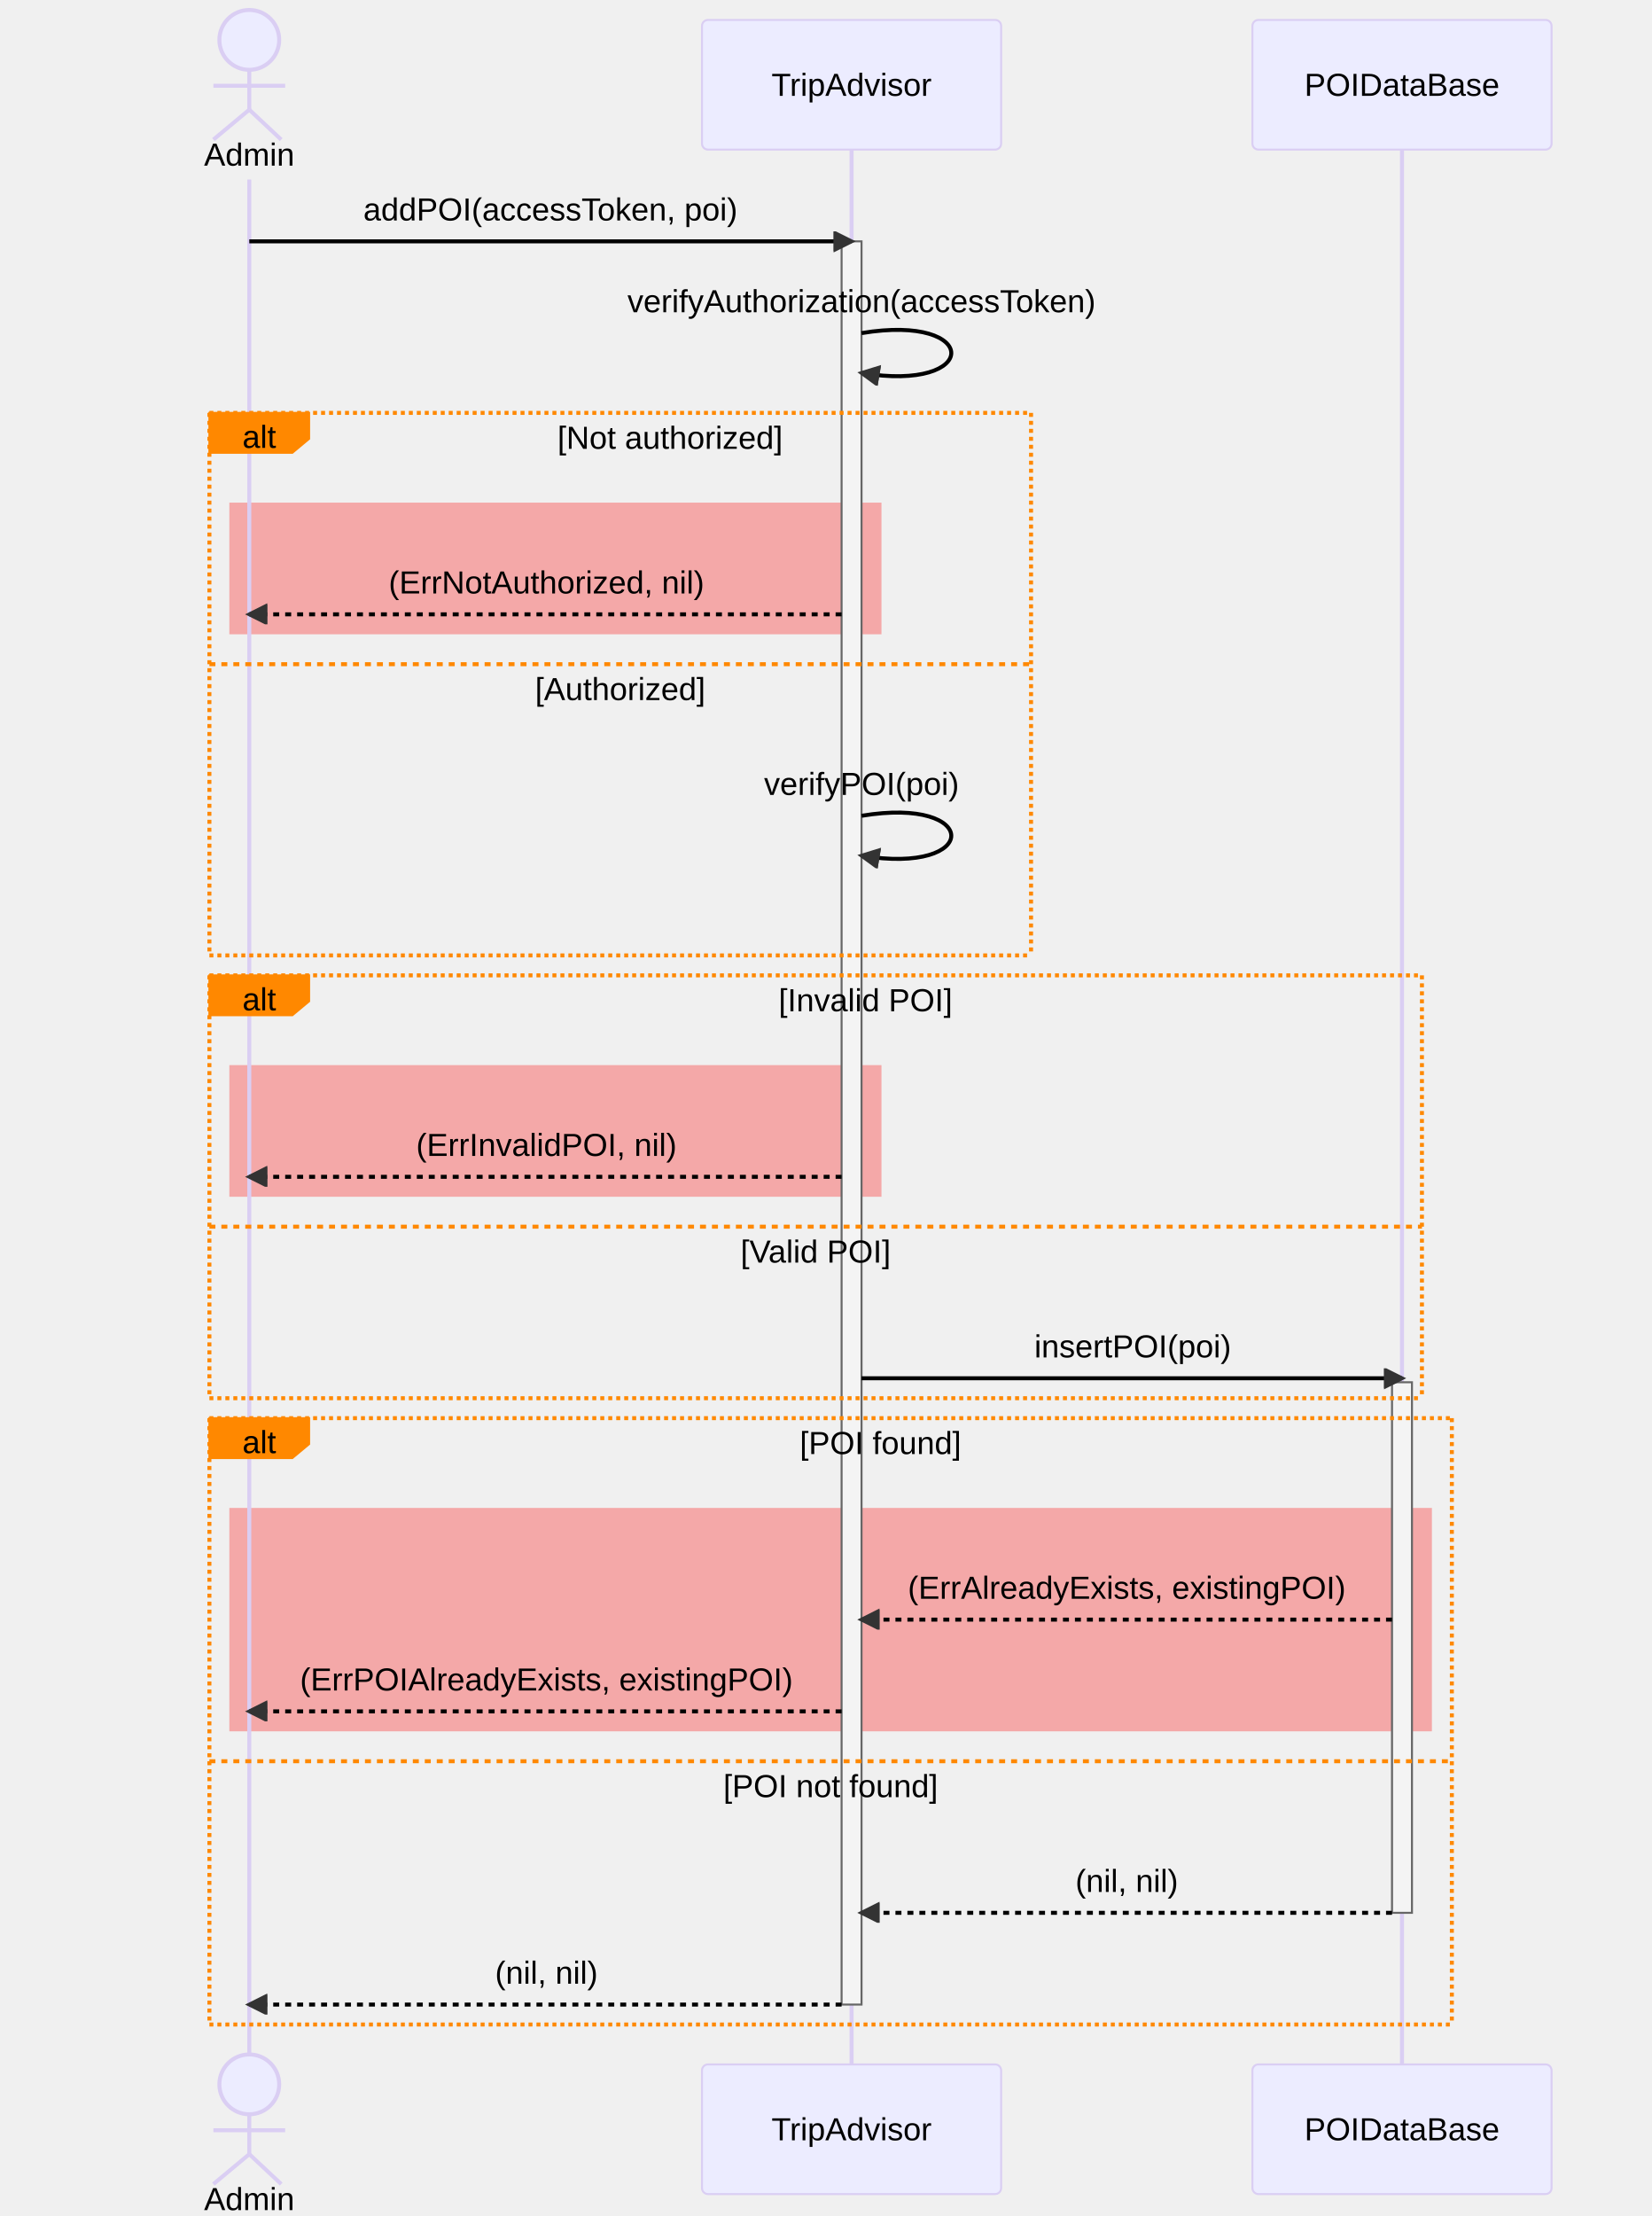
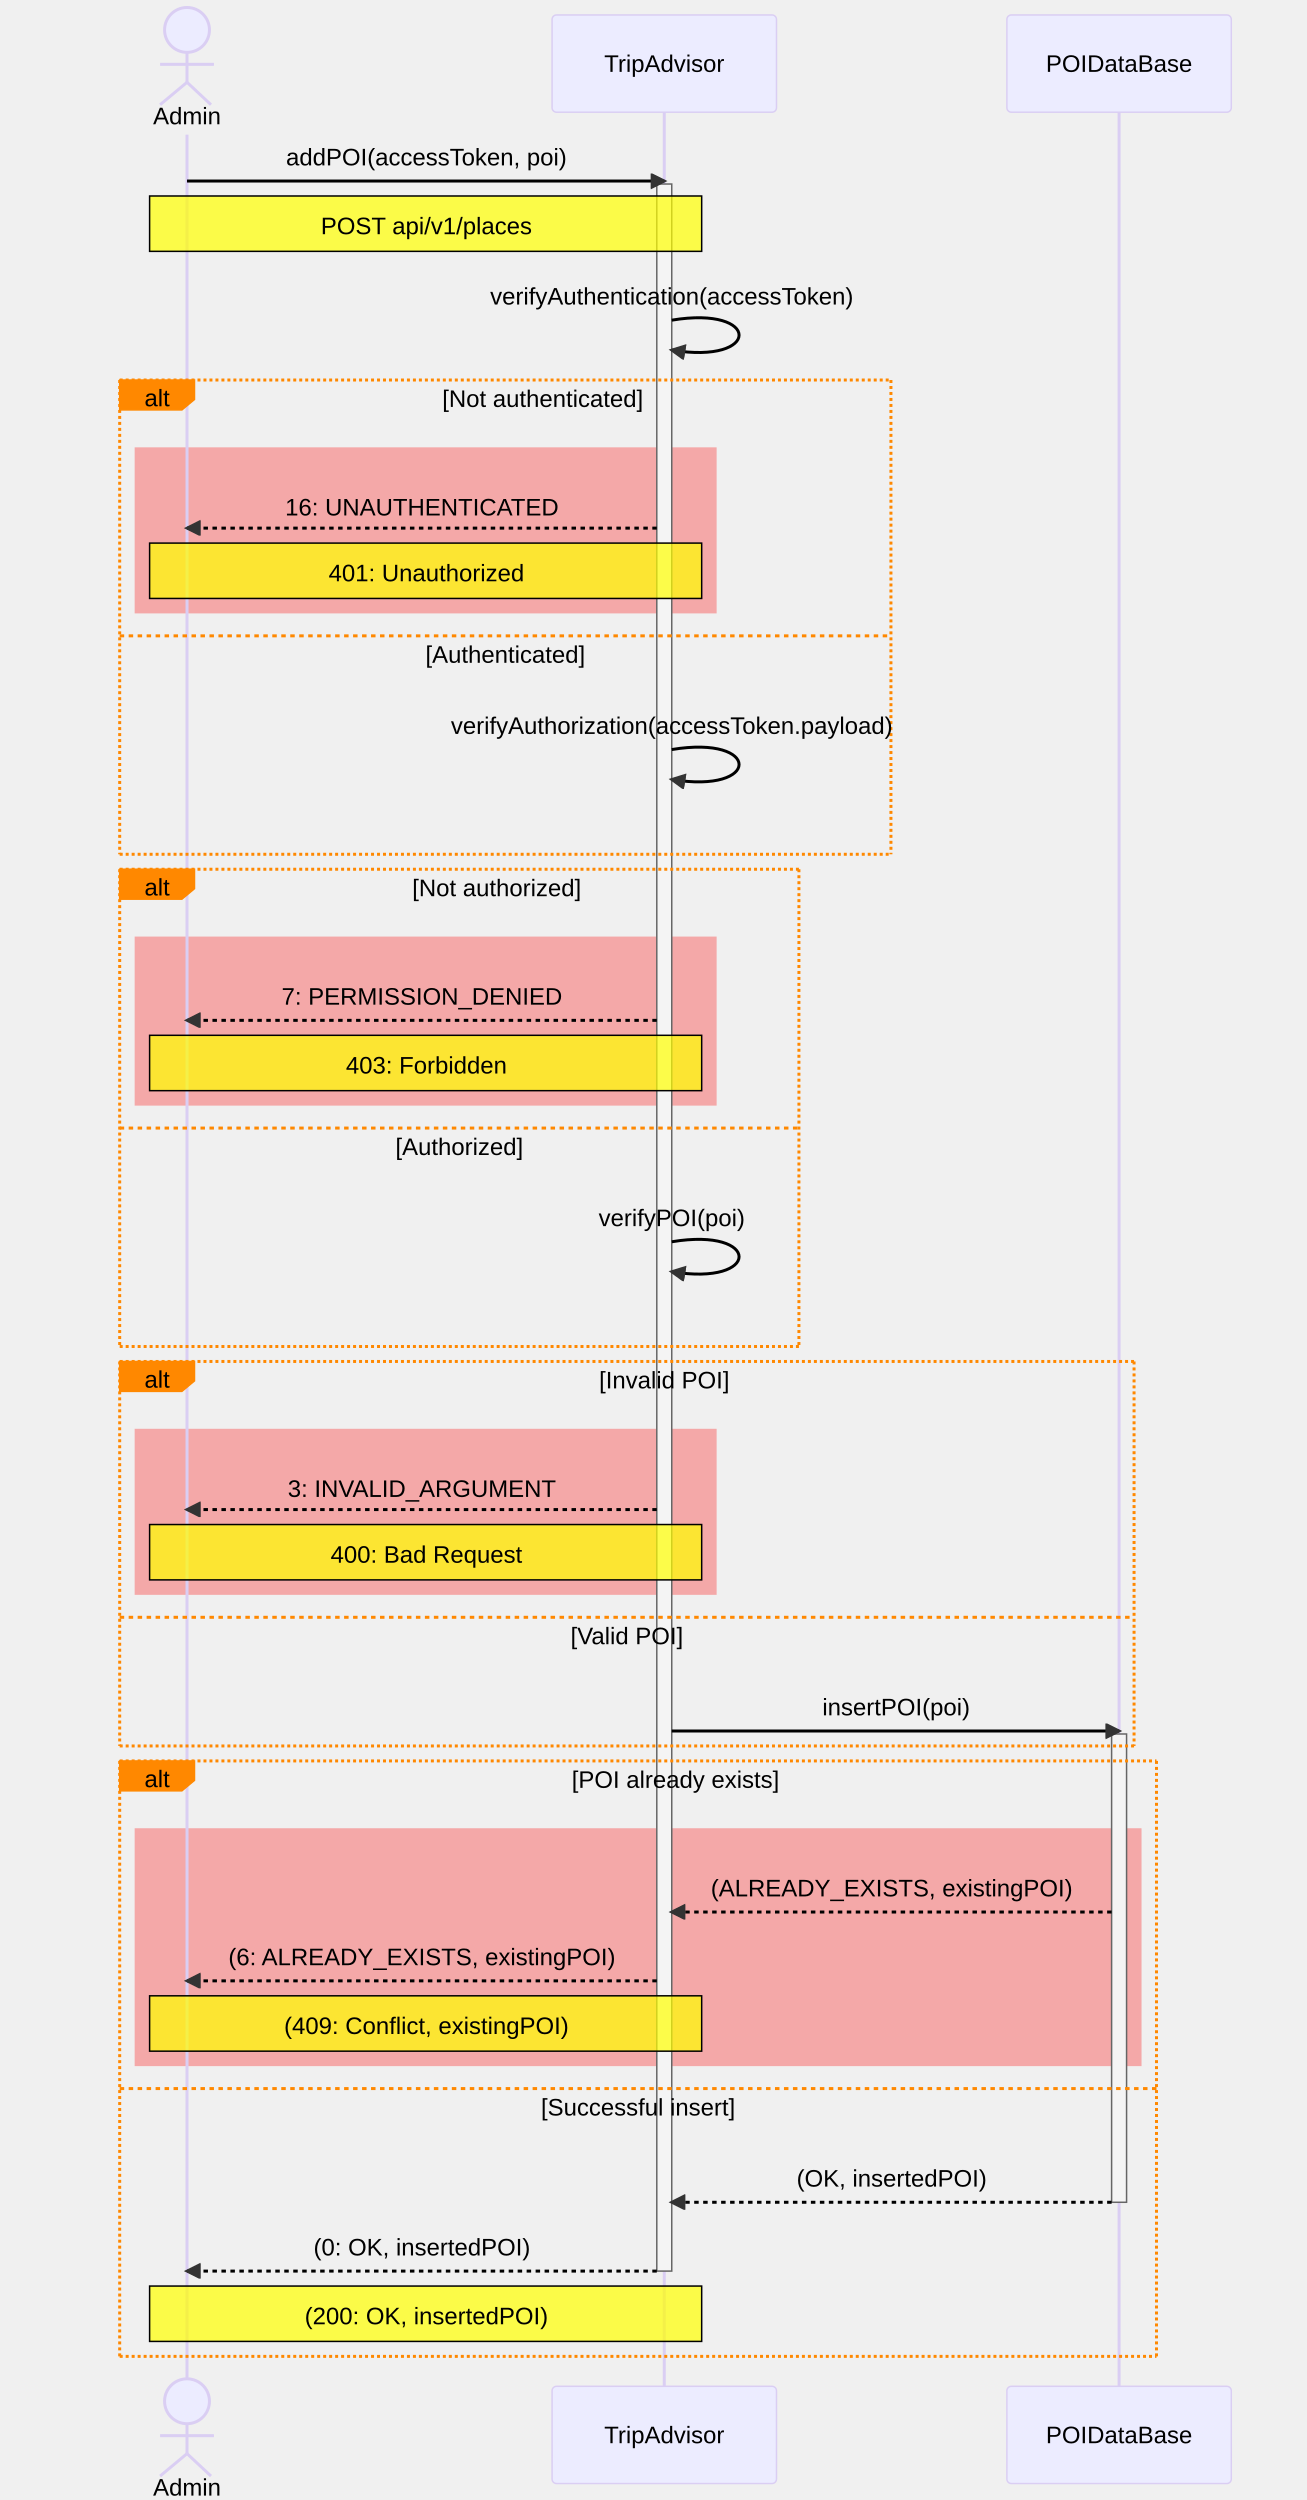
- <svg xmlns="http://www.w3.org/2000/svg" aria-roledescription="sequence" viewBox="-50 -10 828 1111" style="max-width: 828px; background-color: white;" width="100%" id="mermaid-1677483202481">
-   <rect class="rect" height="112" width="603" fill="rgba(255, 0, 0, 0.3)" y="746" x="65" />
-   <rect class="rect" height="66" width="327" fill="rgba(255, 0, 0, 0.3)" y="524" x="65" />
-   <rect class="rect" height="66" width="327" fill="rgba(255, 0, 0, 0.3)" y="242" x="65" />
-   <style>#mermaid-1677483202481{font-family:"trebuchet ms",verdana,arial,sans-serif;font-size:16px;fill:#333;}#mermaid-1677483202481 .error-icon{fill:#552222;}#mermaid-1677483202481 .error-text{fill:#552222;stroke:#552222;}#mermaid-1677483202481 .edge-thickness-normal{stroke-width:2px;}#mermaid-1677483202481 .edge-thickness-thick{stroke-width:3.5px;}#mermaid-1677483202481 .edge-pattern-solid{stroke-dasharray:0;}#mermaid-1677483202481 .edge-pattern-dashed{stroke-dasharray:3;}#mermaid-1677483202481 .edge-pattern-dotted{stroke-dasharray:2;}#mermaid-1677483202481 .marker{fill:#333333;stroke:#333333;}#mermaid-1677483202481 .marker.cross{stroke:#333333;}#mermaid-1677483202481 svg{font-family:"trebuchet ms",verdana,arial,sans-serif;font-size:16px;}#mermaid-1677483202481 .actor{stroke:hsl(259.626, 59.777%, 87.902%);fill:#ECECFF;}#mermaid-1677483202481 text.actor&gt;tspan{fill:black;stroke:none;}#mermaid-1677483202481 .actor-line{stroke:grey;}#mermaid-1677483202481 .messageLine0{stroke-width:1.5;stroke-dasharray:none;stroke:#333;}#mermaid-1677483202481 .messageLine1{stroke-width:1.5;stroke-dasharray:2,2;stroke:#333;}#mermaid-1677483202481 #arrowhead path{fill:#333;stroke:#333;}#mermaid-1677483202481 .sequenceNumber{fill:white;}#mermaid-1677483202481 #sequencenumber{fill:#333;}#mermaid-1677483202481 #crosshead path{fill:#333;stroke:#333;}#mermaid-1677483202481 .messageText{fill:#333;stroke:none;}#mermaid-1677483202481 .labelBox{stroke:hsl(259.626, 59.777%, 87.902%);fill:#ECECFF;}#mermaid-1677483202481 .labelText,#mermaid-1677483202481 .labelText&gt;tspan{fill:black;stroke:none;}#mermaid-1677483202481 .loopText,#mermaid-1677483202481 .loopText&gt;tspan{fill:black;stroke:none;}#mermaid-1677483202481 .loopLine{stroke-width:2px;stroke-dasharray:2,2;stroke:hsl(259.626, 59.777%, 87.902%);fill:hsl(259.626, 59.777%, 87.902%);}#mermaid-1677483202481 .note{stroke:#aaaa33;fill:#fff5ad;}#mermaid-1677483202481 .noteText,#mermaid-1677483202481 .noteText&gt;tspan{fill:black;stroke:none;}#mermaid-1677483202481 .activation0{fill:#f4f4f4;stroke:#666;}#mermaid-1677483202481 .activation1{fill:#f4f4f4;stroke:#666;}#mermaid-1677483202481 .activation2{fill:#f4f4f4;stroke:#666;}#mermaid-1677483202481 .actorPopupMenu{position:absolute;}#mermaid-1677483202481 .actorPopupMenuPanel{position:absolute;fill:#ECECFF;box-shadow:0px 8px 16px 0px rgba(0,0,0,0.2);filter:drop-shadow(3px 5px 2px rgb(0 0 0 / 0.4));}#mermaid-1677483202481 .actor-man line{stroke:hsl(259.626, 59.777%, 87.902%);fill:#ECECFF;}#mermaid-1677483202481 .actor-man circle,#mermaid-1677483202481 line{stroke:hsl(259.626, 59.777%, 87.902%);fill:#ECECFF;stroke-width:2px;}#mermaid-1677483202481 :root{--mermaid-font-family:"trebuchet ms",verdana,arial,sans-serif;}</style>
+ <svg xmlns="http://www.w3.org/2000/svg" aria-roledescription="sequence" viewBox="-50 -10 873 1671" style="max-width: 873px; background-color: white;" width="100%" id="mermaid-1677491648362">
+   <rect class="rect" height="159" width="673" fill="rgba(255, 0, 0, 0.3)" y="1212" x="40" />
+   <rect class="rect" height="111" width="389" fill="rgba(255, 0, 0, 0.3)" y="945" x="40" />
+   <rect class="rect" height="113" width="389" fill="rgba(255, 0, 0, 0.3)" y="616" x="40" />
+   <rect class="rect" height="111" width="389" fill="rgba(255, 0, 0, 0.3)" y="289" x="40" />
+   <style>#mermaid-1677491648362{font-family:"trebuchet ms",verdana,arial,sans-serif;font-size:16px;fill:#333;}#mermaid-1677491648362 .error-icon{fill:#552222;}#mermaid-1677491648362 .error-text{fill:#552222;stroke:#552222;}#mermaid-1677491648362 .edge-thickness-normal{stroke-width:2px;}#mermaid-1677491648362 .edge-thickness-thick{stroke-width:3.5px;}#mermaid-1677491648362 .edge-pattern-solid{stroke-dasharray:0;}#mermaid-1677491648362 .edge-pattern-dashed{stroke-dasharray:3;}#mermaid-1677491648362 .edge-pattern-dotted{stroke-dasharray:2;}#mermaid-1677491648362 .marker{fill:#333333;stroke:#333333;}#mermaid-1677491648362 .marker.cross{stroke:#333333;}#mermaid-1677491648362 svg{font-family:"trebuchet ms",verdana,arial,sans-serif;font-size:16px;}#mermaid-1677491648362 .actor{stroke:hsl(259.626, 59.777%, 87.902%);fill:#ECECFF;}#mermaid-1677491648362 text.actor&gt;tspan{fill:black;stroke:none;}#mermaid-1677491648362 .actor-line{stroke:grey;}#mermaid-1677491648362 .messageLine0{stroke-width:1.5;stroke-dasharray:none;stroke:#333;}#mermaid-1677491648362 .messageLine1{stroke-width:1.5;stroke-dasharray:2,2;stroke:#333;}#mermaid-1677491648362 #arrowhead path{fill:#333;stroke:#333;}#mermaid-1677491648362 .sequenceNumber{fill:white;}#mermaid-1677491648362 #sequencenumber{fill:#333;}#mermaid-1677491648362 #crosshead path{fill:#333;stroke:#333;}#mermaid-1677491648362 .messageText{fill:#333;stroke:none;}#mermaid-1677491648362 .labelBox{stroke:hsl(259.626, 59.777%, 87.902%);fill:#ECECFF;}#mermaid-1677491648362 .labelText,#mermaid-1677491648362 .labelText&gt;tspan{fill:black;stroke:none;}#mermaid-1677491648362 .loopText,#mermaid-1677491648362 .loopText&gt;tspan{fill:black;stroke:none;}#mermaid-1677491648362 .loopLine{stroke-width:2px;stroke-dasharray:2,2;stroke:hsl(259.626, 59.777%, 87.902%);fill:hsl(259.626, 59.777%, 87.902%);}#mermaid-1677491648362 .note{stroke:#aaaa33;fill:#fff5ad;}#mermaid-1677491648362 .noteText,#mermaid-1677491648362 .noteText&gt;tspan{fill:black;stroke:none;}#mermaid-1677491648362 .activation0{fill:#f4f4f4;stroke:#666;}#mermaid-1677491648362 .activation1{fill:#f4f4f4;stroke:#666;}#mermaid-1677491648362 .activation2{fill:#f4f4f4;stroke:#666;}#mermaid-1677491648362 .actorPopupMenu{position:absolute;}#mermaid-1677491648362 .actorPopupMenuPanel{position:absolute;fill:#ECECFF;box-shadow:0px 8px 16px 0px rgba(0,0,0,0.2);filter:drop-shadow(3px 5px 2px rgb(0 0 0 / 0.4));}#mermaid-1677491648362 .actor-man line{stroke:hsl(259.626, 59.777%, 87.902%);fill:#ECECFF;}#mermaid-1677491648362 .actor-man circle,#mermaid-1677491648362 line{stroke:hsl(259.626, 59.777%, 87.902%);fill:#ECECFF;stroke-width:2px;}#mermaid-1677491648362 :root{--mermaid-font-family:"trebuchet ms",verdana,arial,sans-serif;}</style>
  <g />
  <defs>
    <symbol height="24" width="24" id="computer">
      <path d="M2 2v13h20v-13h-20zm18 11h-16v-9h16v9zm-10.228 6l.466-1h3.524l.467 1h-4.457zm14.228 3h-24l2-6h2.104l-1.33 4h18.45l-1.297-4h2.073l2 6zm-5-10h-14v-7h14v7z" transform="scale(.5)" />
    </symbol>
  </defs>
  <defs>
    <symbol clip-rule="evenodd" fill-rule="evenodd" id="database">
      <path d="M12.258.001l.256.004.255.005.253.008.251.01.249.012.247.015.246.016.242.019.241.02.239.023.236.024.233.027.231.028.229.031.225.032.223.034.22.036.217.038.214.04.211.041.208.043.205.045.201.046.198.048.194.05.191.051.187.053.183.054.18.056.175.057.172.059.168.06.163.061.16.063.155.064.15.066.074.033.073.033.071.034.07.034.069.035.068.035.067.035.066.035.064.036.064.036.062.036.06.036.06.037.058.037.058.037.055.038.055.038.053.038.052.038.051.039.05.039.048.039.047.039.045.04.044.04.043.04.041.04.04.041.039.041.037.041.036.041.034.041.033.042.032.042.03.042.029.042.027.042.026.043.024.043.023.043.021.043.02.043.018.044.017.043.015.044.013.044.012.044.011.045.009.044.007.045.006.045.004.045.002.045.001.045v17l-.001.045-.002.045-.004.045-.006.045-.007.045-.009.044-.011.045-.012.044-.013.044-.015.044-.017.043-.018.044-.02.043-.021.043-.023.043-.024.043-.026.043-.027.042-.029.042-.03.042-.032.042-.033.042-.034.041-.036.041-.037.041-.039.041-.04.041-.041.04-.043.04-.044.04-.045.04-.047.039-.048.039-.05.039-.051.039-.052.038-.053.038-.055.038-.055.038-.058.037-.058.037-.06.037-.06.036-.062.036-.064.036-.064.036-.066.035-.067.035-.068.035-.069.035-.07.034-.071.034-.073.033-.074.033-.15.066-.155.064-.16.063-.163.061-.168.06-.172.059-.175.057-.18.056-.183.054-.187.053-.191.051-.194.05-.198.048-.201.046-.205.045-.208.043-.211.041-.214.04-.217.038-.22.036-.223.034-.225.032-.229.031-.231.028-.233.027-.236.024-.239.023-.241.02-.242.019-.246.016-.247.015-.249.012-.251.01-.253.008-.255.005-.256.004-.258.001-.258-.001-.256-.004-.255-.005-.253-.008-.251-.01-.249-.012-.247-.015-.245-.016-.243-.019-.241-.02-.238-.023-.236-.024-.234-.027-.231-.028-.228-.031-.226-.032-.223-.034-.22-.036-.217-.038-.214-.04-.211-.041-.208-.043-.204-.045-.201-.046-.198-.048-.195-.05-.19-.051-.187-.053-.184-.054-.179-.056-.176-.057-.172-.059-.167-.06-.164-.061-.159-.063-.155-.064-.151-.066-.074-.033-.072-.033-.072-.034-.07-.034-.069-.035-.068-.035-.067-.035-.066-.035-.064-.036-.063-.036-.062-.036-.061-.036-.06-.037-.058-.037-.057-.037-.056-.038-.055-.038-.053-.038-.052-.038-.051-.039-.049-.039-.049-.039-.046-.039-.046-.04-.044-.04-.043-.04-.041-.04-.04-.041-.039-.041-.037-.041-.036-.041-.034-.041-.033-.042-.032-.042-.03-.042-.029-.042-.027-.042-.026-.043-.024-.043-.023-.043-.021-.043-.02-.043-.018-.044-.017-.043-.015-.044-.013-.044-.012-.044-.011-.045-.009-.044-.007-.045-.006-.045-.004-.045-.002-.045-.001-.045v-17l.001-.045.002-.045.004-.045.006-.045.007-.045.009-.044.011-.045.012-.044.013-.044.015-.044.017-.043.018-.044.02-.043.021-.043.023-.043.024-.043.026-.043.027-.042.029-.042.03-.042.032-.042.033-.042.034-.041.036-.041.037-.041.039-.041.04-.041.041-.04.043-.04.044-.04.046-.04.046-.039.049-.039.049-.039.051-.039.052-.038.053-.038.055-.038.056-.038.057-.037.058-.037.06-.037.061-.036.062-.036.063-.036.064-.036.066-.035.067-.035.068-.035.069-.035.07-.034.072-.034.072-.033.074-.033.151-.066.155-.064.159-.063.164-.061.167-.06.172-.059.176-.057.179-.056.184-.054.187-.053.19-.051.195-.05.198-.048.201-.046.204-.045.208-.043.211-.041.214-.04.217-.038.22-.036.223-.034.226-.032.228-.031.231-.028.234-.027.236-.024.238-.023.241-.02.243-.019.245-.016.247-.015.249-.012.251-.01.253-.008.255-.005.256-.004.258-.001.258.001zm-9.258 20.499v.01l.001.021.003.021.004.022.005.021.006.022.007.022.009.023.01.022.011.023.012.023.013.023.015.023.016.024.017.023.018.024.019.024.021.024.022.025.023.024.024.025.052.049.056.05.061.051.066.051.07.051.075.051.079.052.084.052.088.052.092.052.097.052.102.051.105.052.11.052.114.051.119.051.123.051.127.05.131.05.135.05.139.048.144.049.147.047.152.047.155.047.16.045.163.045.167.043.171.043.176.041.178.041.183.039.187.039.19.037.194.035.197.035.202.033.204.031.209.03.212.029.216.027.219.025.222.024.226.021.23.02.233.018.236.016.24.015.243.012.246.01.249.008.253.005.256.004.259.001.26-.001.257-.004.254-.005.25-.008.247-.011.244-.012.241-.014.237-.016.233-.018.231-.021.226-.021.224-.024.22-.026.216-.027.212-.028.21-.031.205-.031.202-.034.198-.034.194-.036.191-.037.187-.039.183-.04.179-.04.175-.042.172-.043.168-.044.163-.045.16-.046.155-.046.152-.047.148-.048.143-.049.139-.049.136-.05.131-.05.126-.05.123-.051.118-.052.114-.051.11-.052.106-.052.101-.052.096-.052.092-.052.088-.053.083-.051.079-.052.074-.052.07-.051.065-.051.06-.051.056-.05.051-.05.023-.024.023-.025.021-.024.02-.024.019-.024.018-.024.017-.024.015-.023.014-.024.013-.023.012-.023.01-.023.01-.022.008-.022.006-.022.006-.022.004-.022.004-.021.001-.021.001-.021v-4.127l-.077.055-.08.053-.083.054-.085.053-.087.052-.09.052-.093.051-.095.05-.097.05-.1.049-.102.049-.105.048-.106.047-.109.047-.111.046-.114.045-.115.045-.118.044-.12.043-.122.042-.124.042-.126.041-.128.04-.13.04-.132.038-.134.038-.135.037-.138.037-.139.035-.142.035-.143.034-.144.033-.147.032-.148.031-.15.03-.151.03-.153.029-.154.027-.156.027-.158.026-.159.025-.161.024-.162.023-.163.022-.165.021-.166.02-.167.019-.169.018-.169.017-.171.016-.173.015-.173.014-.175.013-.175.012-.177.011-.178.01-.179.008-.179.008-.181.006-.182.005-.182.004-.184.003-.184.002h-.37l-.184-.002-.184-.003-.182-.004-.182-.005-.181-.006-.179-.008-.179-.008-.178-.01-.176-.011-.176-.012-.175-.013-.173-.014-.172-.015-.171-.016-.17-.017-.169-.018-.167-.019-.166-.02-.165-.021-.163-.022-.162-.023-.161-.024-.159-.025-.157-.026-.156-.027-.155-.027-.153-.029-.151-.03-.15-.03-.148-.031-.146-.032-.145-.033-.143-.034-.141-.035-.14-.035-.137-.037-.136-.037-.134-.038-.132-.038-.13-.04-.128-.04-.126-.041-.124-.042-.122-.042-.12-.044-.117-.043-.116-.045-.113-.045-.112-.046-.109-.047-.106-.047-.105-.048-.102-.049-.1-.049-.097-.05-.095-.05-.093-.052-.09-.051-.087-.052-.085-.053-.083-.054-.08-.054-.077-.054v4.127zm0-5.654v.011l.001.021.003.021.004.021.005.022.006.022.007.022.009.022.01.022.011.023.012.023.013.023.015.024.016.023.017.024.018.024.019.024.021.024.022.024.023.025.024.024.052.05.056.05.061.05.066.051.07.051.075.052.079.051.084.052.088.052.092.052.097.052.102.052.105.052.11.051.114.051.119.052.123.05.127.051.131.05.135.049.139.049.144.048.147.048.152.047.155.046.16.045.163.045.167.044.171.042.176.042.178.04.183.04.187.038.19.037.194.036.197.034.202.033.204.032.209.03.212.028.216.027.219.025.222.024.226.022.23.02.233.018.236.016.24.014.243.012.246.01.249.008.253.006.256.003.259.001.26-.001.257-.003.254-.006.25-.008.247-.01.244-.012.241-.015.237-.016.233-.018.231-.02.226-.022.224-.024.22-.025.216-.027.212-.029.21-.03.205-.032.202-.033.198-.035.194-.036.191-.037.187-.039.183-.039.179-.041.175-.042.172-.043.168-.044.163-.045.16-.045.155-.047.152-.047.148-.048.143-.048.139-.05.136-.049.131-.05.126-.051.123-.051.118-.051.114-.052.11-.052.106-.052.101-.052.096-.052.092-.052.088-.052.083-.052.079-.052.074-.051.07-.052.065-.051.06-.05.056-.051.051-.049.023-.025.023-.024.021-.025.02-.024.019-.024.018-.024.017-.024.015-.023.014-.023.013-.024.012-.022.01-.023.01-.023.008-.022.006-.022.006-.022.004-.021.004-.022.001-.021.001-.021v-4.139l-.077.054-.08.054-.083.054-.085.052-.087.053-.09.051-.093.051-.095.051-.097.05-.1.049-.102.049-.105.048-.106.047-.109.047-.111.046-.114.045-.115.044-.118.044-.12.044-.122.042-.124.042-.126.041-.128.04-.13.039-.132.039-.134.038-.135.037-.138.036-.139.036-.142.035-.143.033-.144.033-.147.033-.148.031-.15.03-.151.03-.153.028-.154.028-.156.027-.158.026-.159.025-.161.024-.162.023-.163.022-.165.021-.166.02-.167.019-.169.018-.169.017-.171.016-.173.015-.173.014-.175.013-.175.012-.177.011-.178.009-.179.009-.179.007-.181.007-.182.005-.182.004-.184.003-.184.002h-.37l-.184-.002-.184-.003-.182-.004-.182-.005-.181-.007-.179-.007-.179-.009-.178-.009-.176-.011-.176-.012-.175-.013-.173-.014-.172-.015-.171-.016-.17-.017-.169-.018-.167-.019-.166-.02-.165-.021-.163-.022-.162-.023-.161-.024-.159-.025-.157-.026-.156-.027-.155-.028-.153-.028-.151-.03-.15-.03-.148-.031-.146-.033-.145-.033-.143-.033-.141-.035-.14-.036-.137-.036-.136-.037-.134-.038-.132-.039-.13-.039-.128-.04-.126-.041-.124-.042-.122-.043-.12-.043-.117-.044-.116-.044-.113-.046-.112-.046-.109-.046-.106-.047-.105-.048-.102-.049-.1-.049-.097-.05-.095-.051-.093-.051-.09-.051-.087-.053-.085-.052-.083-.054-.08-.054-.077-.054v4.139zm0-5.666v.011l.001.02.003.022.004.021.005.022.006.021.007.022.009.023.01.022.011.023.012.023.013.023.015.023.016.024.017.024.018.023.019.024.021.025.022.024.023.024.024.025.052.05.056.05.061.05.066.051.07.051.075.052.079.051.084.052.088.052.092.052.097.052.102.052.105.051.11.052.114.051.119.051.123.051.127.05.131.05.135.05.139.049.144.048.147.048.152.047.155.046.16.045.163.045.167.043.171.043.176.042.178.04.183.04.187.038.19.037.194.036.197.034.202.033.204.032.209.03.212.028.216.027.219.025.222.024.226.021.23.02.233.018.236.017.24.014.243.012.246.01.249.008.253.006.256.003.259.001.26-.001.257-.003.254-.006.25-.008.247-.01.244-.013.241-.014.237-.016.233-.018.231-.02.226-.022.224-.024.22-.025.216-.027.212-.029.21-.03.205-.032.202-.033.198-.035.194-.036.191-.037.187-.039.183-.039.179-.041.175-.042.172-.043.168-.044.163-.045.16-.045.155-.047.152-.047.148-.048.143-.049.139-.049.136-.049.131-.051.126-.05.123-.051.118-.052.114-.051.11-.052.106-.052.101-.052.096-.052.092-.052.088-.052.083-.052.079-.052.074-.052.07-.051.065-.051.06-.051.056-.05.051-.049.023-.025.023-.025.021-.024.02-.024.019-.024.018-.024.017-.024.015-.023.014-.024.013-.023.012-.023.01-.022.01-.023.008-.022.006-.022.006-.022.004-.022.004-.021.001-.021.001-.021v-4.153l-.077.054-.08.054-.083.053-.085.053-.087.053-.09.051-.093.051-.095.051-.097.05-.1.049-.102.048-.105.048-.106.048-.109.046-.111.046-.114.046-.115.044-.118.044-.12.043-.122.043-.124.042-.126.041-.128.04-.13.039-.132.039-.134.038-.135.037-.138.036-.139.036-.142.034-.143.034-.144.033-.147.032-.148.032-.15.03-.151.03-.153.028-.154.028-.156.027-.158.026-.159.024-.161.024-.162.023-.163.023-.165.021-.166.02-.167.019-.169.018-.169.017-.171.016-.173.015-.173.014-.175.013-.175.012-.177.01-.178.01-.179.009-.179.007-.181.006-.182.006-.182.004-.184.003-.184.001-.185.001-.185-.001-.184-.001-.184-.003-.182-.004-.182-.006-.181-.006-.179-.007-.179-.009-.178-.01-.176-.01-.176-.012-.175-.013-.173-.014-.172-.015-.171-.016-.17-.017-.169-.018-.167-.019-.166-.02-.165-.021-.163-.023-.162-.023-.161-.024-.159-.024-.157-.026-.156-.027-.155-.028-.153-.028-.151-.03-.15-.03-.148-.032-.146-.032-.145-.033-.143-.034-.141-.034-.14-.036-.137-.036-.136-.037-.134-.038-.132-.039-.13-.039-.128-.041-.126-.041-.124-.041-.122-.043-.12-.043-.117-.044-.116-.044-.113-.046-.112-.046-.109-.046-.106-.048-.105-.048-.102-.048-.1-.05-.097-.049-.095-.051-.093-.051-.09-.052-.087-.052-.085-.053-.083-.053-.08-.054-.077-.054v4.153zm8.74-8.179l-.257.004-.254.005-.25.008-.247.011-.244.012-.241.014-.237.016-.233.018-.231.021-.226.022-.224.023-.22.026-.216.027-.212.028-.21.031-.205.032-.202.033-.198.034-.194.036-.191.038-.187.038-.183.04-.179.041-.175.042-.172.043-.168.043-.163.045-.16.046-.155.046-.152.048-.148.048-.143.048-.139.049-.136.05-.131.05-.126.051-.123.051-.118.051-.114.052-.11.052-.106.052-.101.052-.096.052-.092.052-.088.052-.083.052-.079.052-.074.051-.07.052-.065.051-.06.05-.056.05-.051.05-.023.025-.023.024-.021.024-.02.025-.019.024-.018.024-.017.023-.015.024-.014.023-.013.023-.012.023-.01.023-.01.022-.008.022-.006.023-.006.021-.004.022-.004.021-.001.021-.001.021.001.021.001.021.004.021.004.022.006.021.006.023.008.022.01.022.01.023.012.023.013.023.014.023.015.024.017.023.018.024.019.024.02.025.021.024.023.024.023.025.051.05.056.05.06.05.065.051.07.052.074.051.079.052.083.052.088.052.092.052.096.052.101.052.106.052.11.052.114.052.118.051.123.051.126.051.131.05.136.05.139.049.143.048.148.048.152.048.155.046.16.046.163.045.168.043.172.043.175.042.179.041.183.04.187.038.191.038.194.036.198.034.202.033.205.032.21.031.212.028.216.027.22.026.224.023.226.022.231.021.233.018.237.016.241.014.244.012.247.011.25.008.254.005.257.004.26.001.26-.001.257-.004.254-.005.25-.008.247-.011.244-.012.241-.014.237-.016.233-.018.231-.021.226-.022.224-.023.22-.026.216-.027.212-.028.21-.031.205-.032.202-.033.198-.034.194-.036.191-.038.187-.038.183-.04.179-.041.175-.042.172-.043.168-.043.163-.045.16-.046.155-.046.152-.048.148-.048.143-.048.139-.049.136-.05.131-.05.126-.051.123-.051.118-.051.114-.052.11-.052.106-.052.101-.052.096-.052.092-.052.088-.052.083-.052.079-.052.074-.051.07-.052.065-.051.06-.05.056-.05.051-.05.023-.025.023-.024.021-.024.02-.025.019-.024.018-.024.017-.023.015-.024.014-.023.013-.023.012-.023.01-.023.01-.022.008-.022.006-.023.006-.021.004-.022.004-.021.001-.021.001-.021-.001-.021-.001-.021-.004-.021-.004-.022-.006-.021-.006-.023-.008-.022-.01-.022-.01-.023-.012-.023-.013-.023-.014-.023-.015-.024-.017-.023-.018-.024-.019-.024-.02-.025-.021-.024-.023-.024-.023-.025-.051-.05-.056-.05-.06-.05-.065-.051-.07-.052-.074-.051-.079-.052-.083-.052-.088-.052-.092-.052-.096-.052-.101-.052-.106-.052-.11-.052-.114-.052-.118-.051-.123-.051-.126-.051-.131-.05-.136-.05-.139-.049-.143-.048-.148-.048-.152-.048-.155-.046-.16-.046-.163-.045-.168-.043-.172-.043-.175-.042-.179-.041-.183-.04-.187-.038-.191-.038-.194-.036-.198-.034-.202-.033-.205-.032-.21-.031-.212-.028-.216-.027-.22-.026-.224-.023-.226-.022-.231-.021-.233-.018-.237-.016-.241-.014-.244-.012-.247-.011-.25-.008-.254-.005-.257-.004-.26-.001-.26.001z" transform="scale(.5)" />
    </symbol>
  </defs>
  <defs>
    <symbol height="24" width="24" id="clock">
      <path d="M12 2c5.514 0 10 4.486 10 10s-4.486 10-10 10-10-4.486-10-10 4.486-10 10-10zm0-2c-6.627 0-12 5.373-12 12s5.373 12 12 12 12-5.373 12-12-5.373-12-12-12zm5.848 12.459c.202.038.202.333.001.372-1.907.361-6.045 1.111-6.547 1.111-.719 0-1.301-.582-1.301-1.301 0-.512.77-5.447 1.125-7.445.034-.192.312-.181.343.014l.985 6.238 5.394 1.011z" transform="scale(.5)" />
    </symbol>
  </defs>
-   <line stroke="#999" stroke-width="0.5px" class="200" y2="1045" x2="75" y1="80" x1="75" id="actor0" />
+   <line stroke="#999" stroke-width="0.5px" class="200" y2="1605" x2="75" y1="80" x1="75" id="actor0" />
  <g class="actor-man">
    <line y2="45" x2="75" y1="25" x1="75" id="actor-man-torso0" />
    <line y2="33" x2="93" y1="33" x1="57" id="actor-man-arms0" />
    <line y2="45" x2="75" y1="60" x1="57" />
    <line y2="60" x2="91" y1="45" x1="75" />
    <circle height="65" width="150" r="15" cy="10" cx="75" />
    <text style="text-anchor: middle; font-size: 16px; font-weight: 400;" class="actor" alignment-baseline="central" dominant-baseline="central" y="67.5" x="75">
      <tspan dy="0" x="75">Admin</tspan>
    </text>
  </g>
  <g>
-     <line stroke="#999" stroke-width="0.5px" class="200" y2="1045" x2="377" y1="5" x1="377" id="actor1" />
+     <line stroke="#999" stroke-width="0.5px" class="200" y2="1605" x2="394" y1="5" x1="394" id="actor1" />
    <g id="root-1">
-       <rect class="actor" ry="3" rx="3" height="65" width="150" stroke="#666" fill="#eaeaea" y="0" x="302" />
-       <text style="text-anchor: middle; font-size: 16px; font-weight: 400;" class="actor" alignment-baseline="central" dominant-baseline="central" y="32.5" x="377">
-         <tspan dy="0" x="377">TripAdvisor</tspan>
+       <rect class="actor" ry="3" rx="3" height="65" width="150" stroke="#666" fill="#eaeaea" y="0" x="319" />
+       <text style="text-anchor: middle; font-size: 16px; font-weight: 400;" class="actor" alignment-baseline="central" dominant-baseline="central" y="32.5" x="394">
+         <tspan dy="0" x="394">TripAdvisor</tspan>
      </text>
    </g>
  </g>
  <g>
-     <line stroke="#999" stroke-width="0.5px" class="200" y2="1045" x2="653" y1="5" x1="653" id="actor2" />
+     <line stroke="#999" stroke-width="0.5px" class="200" y2="1605" x2="698" y1="5" x1="698" id="actor2" />
    <g id="root-2">
-       <rect class="actor" ry="3" rx="3" height="65" width="150" stroke="#666" fill="#eaeaea" y="0" x="578" />
-       <text style="text-anchor: middle; font-size: 16px; font-weight: 400;" class="actor" alignment-baseline="central" dominant-baseline="central" y="32.5" x="653">
-         <tspan dy="0" x="653">POIDataBase</tspan>
+       <rect class="actor" ry="3" rx="3" height="65" width="150" stroke="#666" fill="#eaeaea" y="0" x="623" />
+       <text style="text-anchor: middle; font-size: 16px; font-weight: 400;" class="actor" alignment-baseline="central" dominant-baseline="central" y="32.5" x="698">
+         <tspan dy="0" x="698">POIDataBase</tspan>
      </text>
    </g>
  </g>
  <defs>
    <marker orient="auto" markerHeight="12" markerWidth="12" markerUnits="userSpaceOnUse" refY="5" refX="9" id="arrowhead">
      <path d="M 0 0 L 10 5 L 0 10 z" />
    </marker>
  </defs>
  <defs>
    <marker refY="5" refX="4" orient="auto" markerHeight="8" markerWidth="15" id="crosshead">
      <path style="stroke-dasharray: 0, 0;" d="M 1,2 L 6,7 M 6,2 L 1,7" stroke-width="1pt" stroke="#000000" fill="none" />
    </marker>
  </defs>
  <defs>
    <marker orient="auto" markerHeight="28" markerWidth="20" refY="7" refX="18" id="filled-head">
      <path d="M 18,7 L9,13 L14,7 L9,1 Z" />
    </marker>
  </defs>
  <defs>
    <marker orient="auto" markerHeight="40" markerWidth="60" refY="15" refX="15" id="sequencenumber">
      <circle r="6" cy="15" cx="15" />
    </marker>
  </defs>
  <g>
-     <rect class="activation0" ry="0" rx="0" height="884" width="10" stroke="#666" fill="#EDF2AE" y="111" x="372" />
-   </g>
-   <g>
-     <line class="loopLine" y2="197" x2="467" y1="197" x1="55" />
-     <line class="loopLine" y2="469" x2="467" y1="197" x1="467" />
-     <line class="loopLine" y2="469" x2="467" y1="469" x1="55" />
-     <line class="loopLine" y2="469" x2="55" y1="197" x1="55" />
-     <line style="stroke-dasharray: 3, 3;" class="loopLine" y2="323" x2="467" y1="323" x1="55" />
-     <polygon class="labelBox" points="55,197 105,197 105,210 96.6,217 55,217" />
-     <text style="font-size: 16px; font-weight: 400;" class="labelText" alignment-baseline="middle" dominant-baseline="middle" text-anchor="middle" y="210" x="80">alt</text>
-     <text style="font-size: 16px; font-weight: 400;" class="loopText" text-anchor="middle" y="215" x="286">
-       <tspan x="286">[Not authorized]</tspan>
-     </text>
-     <text style="font-size: 16px; font-weight: 400;" class="loopText" text-anchor="middle" y="341" x="261">[Authorized]</text>
-   </g>
-   <g>
-     <rect class="activation0" ry="0" rx="0" height="266" width="10" stroke="#666" fill="#EDF2AE" y="683" x="648" />
-   </g>
-   <g>
-     <line class="loopLine" y2="479" x2="663" y1="479" x1="55" />
-     <line class="loopLine" y2="691" x2="663" y1="479" x1="663" />
-     <line class="loopLine" y2="691" x2="663" y1="691" x1="55" />
-     <line class="loopLine" y2="691" x2="55" y1="479" x1="55" />
-     <line style="stroke-dasharray: 3, 3;" class="loopLine" y2="605" x2="663" y1="605" x1="55" />
-     <polygon class="labelBox" points="55,479 105,479 105,492 96.6,499 55,499" />
-     <text style="font-size: 16px; font-weight: 400;" class="labelText" alignment-baseline="middle" dominant-baseline="middle" text-anchor="middle" y="492" x="80">alt</text>
-     <text style="font-size: 16px; font-weight: 400;" class="loopText" text-anchor="middle" y="497" x="384">
-       <tspan x="384">[Invalid POI]</tspan>
-     </text>
-     <text style="font-size: 16px; font-weight: 400;" class="loopText" text-anchor="middle" y="623" x="359">[Valid POI]</text>
-   </g>
-   <g>
-     <line class="loopLine" y2="701" x2="678" y1="701" x1="55" />
-     <line class="loopLine" y2="1005" x2="678" y1="701" x1="678" />
-     <line class="loopLine" y2="1005" x2="678" y1="1005" x1="55" />
-     <line class="loopLine" y2="1005" x2="55" y1="701" x1="55" />
-     <line style="stroke-dasharray: 3, 3;" class="loopLine" y2="873" x2="678" y1="873" x1="55" />
-     <polygon class="labelBox" points="55,701 105,701 105,714 96.6,721 55,721" />
-     <text style="font-size: 16px; font-weight: 400;" class="labelText" alignment-baseline="middle" dominant-baseline="middle" text-anchor="middle" y="714" x="80">alt</text>
-     <text style="font-size: 16px; font-weight: 400;" class="loopText" text-anchor="middle" y="719" x="391.5">
-       <tspan x="391.5">[POI found]</tspan>
-     </text>
-     <text style="font-size: 16px; font-weight: 400;" class="loopText" text-anchor="middle" y="891" x="366.5">[POI not found]</text>
-   </g>
-   <text style="font-size: 16px; font-weight: 400;" dy="1em" class="messageText" alignment-baseline="middle" dominant-baseline="middle" text-anchor="middle" y="80" x="226">addPOI(accessToken, poi)</text>
-   <line style="fill: none;" marker-end="url(#arrowhead)" stroke="none" stroke-width="2" class="messageLine0" y2="111" x2="377" y1="111" x1="75" />
-   <text style="font-size: 16px; font-weight: 400;" dy="1em" class="messageText" alignment-baseline="middle" dominant-baseline="middle" text-anchor="middle" y="126" x="382">verifyAuthorization(accessToken)</text>
-   <path style="fill: none;" marker-end="url(#arrowhead)" stroke="none" stroke-width="2" class="messageLine0" d="M 382,157 C 442,147 442,187 382,177" />
-   <text style="font-size: 16px; font-weight: 400;" dy="1em" class="messageText" alignment-baseline="middle" dominant-baseline="middle" text-anchor="middle" y="267" x="224">(ErrNotAuthorized, nil)</text>
-   <line style="stroke-dasharray: 3, 3; fill: none;" marker-end="url(#arrowhead)" stroke="none" stroke-width="2" class="messageLine1" y2="298" x2="75" y1="298" x1="372" />
-   <text style="font-size: 16px; font-weight: 400;" dy="1em" class="messageText" alignment-baseline="middle" dominant-baseline="middle" text-anchor="middle" y="368" x="382">verifyPOI(poi)</text>
-   <path style="fill: none;" marker-end="url(#arrowhead)" stroke="none" stroke-width="2" class="messageLine0" d="M 382,399 C 442,389 442,429 382,419" />
-   <text style="font-size: 16px; font-weight: 400;" dy="1em" class="messageText" alignment-baseline="middle" dominant-baseline="middle" text-anchor="middle" y="549" x="224">(ErrInvalidPOI, nil)</text>
-   <line style="stroke-dasharray: 3, 3; fill: none;" marker-end="url(#arrowhead)" stroke="none" stroke-width="2" class="messageLine1" y2="580" x2="75" y1="580" x1="372" />
-   <text style="font-size: 16px; font-weight: 400;" dy="1em" class="messageText" alignment-baseline="middle" dominant-baseline="middle" text-anchor="middle" y="650" x="518">insertPOI(poi)</text>
-   <line style="fill: none;" marker-end="url(#arrowhead)" stroke="none" stroke-width="2" class="messageLine0" y2="681" x2="653" y1="681" x1="382" />
-   <text style="font-size: 16px; font-weight: 400;" dy="1em" class="messageText" alignment-baseline="middle" dominant-baseline="middle" text-anchor="middle" y="771" x="515">(ErrAlreadyExists, existingPOI)</text>
-   <line style="stroke-dasharray: 3, 3; fill: none;" marker-end="url(#arrowhead)" stroke="none" stroke-width="2" class="messageLine1" y2="802" x2="382" y1="802" x1="648" />
-   <text style="font-size: 16px; font-weight: 400;" dy="1em" class="messageText" alignment-baseline="middle" dominant-baseline="middle" text-anchor="middle" y="817" x="224">(ErrPOIAlreadyExists, existingPOI)</text>
-   <line style="stroke-dasharray: 3, 3; fill: none;" marker-end="url(#arrowhead)" stroke="none" stroke-width="2" class="messageLine1" y2="848" x2="75" y1="848" x1="372" />
-   <text style="font-size: 16px; font-weight: 400;" dy="1em" class="messageText" alignment-baseline="middle" dominant-baseline="middle" text-anchor="middle" y="918" x="515">(nil, nil)</text>
-   <line style="stroke-dasharray: 3, 3; fill: none;" marker-end="url(#arrowhead)" stroke="none" stroke-width="2" class="messageLine1" y2="949" x2="382" y1="949" x1="648" />
-   <text style="font-size: 16px; font-weight: 400;" dy="1em" class="messageText" alignment-baseline="middle" dominant-baseline="middle" text-anchor="middle" y="964" x="224">(nil, nil)</text>
-   <line style="stroke-dasharray: 3, 3; fill: none;" marker-end="url(#arrowhead)" stroke="none" stroke-width="2" class="messageLine1" y2="995" x2="75" y1="995" x1="372" />
+     <rect class="activation0" ry="0" rx="0" height="1395" width="10" stroke="#666" fill="#EDF2AE" y="113" x="389" />
+   </g>
+   <g>
+     <rect class="note" ry="0" rx="0" height="37" width="369" stroke="#666" fill="#EDF2AE" y="121" x="50" />
+     <text style="font-size: 16px; font-weight: 400;" dy="1em" class="noteText" alignment-baseline="middle" dominant-baseline="middle" text-anchor="middle" y="126" x="235">
+       <tspan x="235">POST api/v1/places</tspan>
+     </text>
+   </g>
+   <g>
+     <rect class="note" ry="0" rx="0" height="37" width="369" stroke="#666" fill="#EDF2AE" y="353" x="50" />
+     <text style="font-size: 16px; font-weight: 400;" dy="1em" class="noteText" alignment-baseline="middle" dominant-baseline="middle" text-anchor="middle" y="358" x="235">
+       <tspan x="235">401: Unauthorized</tspan>
+     </text>
+   </g>
+   <g>
+     <line class="loopLine" y2="244" x2="545.5" y1="244" x1="30" />
+     <line class="loopLine" y2="561" x2="545.5" y1="244" x1="545.5" />
+     <line class="loopLine" y2="561" x2="545.5" y1="561" x1="30" />
+     <line class="loopLine" y2="561" x2="30" y1="244" x1="30" />
+     <line style="stroke-dasharray: 3, 3;" class="loopLine" y2="415" x2="545.5" y1="415" x1="30" />
+     <polygon class="labelBox" points="30,244 80,244 80,257 71.6,264 30,264" />
+     <text style="font-size: 16px; font-weight: 400;" class="labelText" alignment-baseline="middle" dominant-baseline="middle" text-anchor="middle" y="257" x="55">alt</text>
+     <text style="font-size: 16px; font-weight: 400;" class="loopText" text-anchor="middle" y="262" x="312.75">
+       <tspan x="312.75">[Not authenticated]</tspan>
+     </text>
+     <text style="font-size: 16px; font-weight: 400;" class="loopText" text-anchor="middle" y="433" x="287.75">[Authenticated]</text>
+   </g>
+   <g>
+     <rect class="note" ry="0" rx="0" height="37" width="369" stroke="#666" fill="#EDF2AE" y="682" x="50" />
+     <text style="font-size: 16px; font-weight: 400;" dy="1em" class="noteText" alignment-baseline="middle" dominant-baseline="middle" text-anchor="middle" y="687" x="235">
+       <tspan x="235">403: Forbidden</tspan>
+     </text>
+   </g>
+   <g>
+     <line class="loopLine" y2="571" x2="484" y1="571" x1="30" />
+     <line class="loopLine" y2="890" x2="484" y1="571" x1="484" />
+     <line class="loopLine" y2="890" x2="484" y1="890" x1="30" />
+     <line class="loopLine" y2="890" x2="30" y1="571" x1="30" />
+     <line style="stroke-dasharray: 3, 3;" class="loopLine" y2="744" x2="484" y1="744" x1="30" />
+     <polygon class="labelBox" points="30,571 80,571 80,584 71.6,591 30,591" />
+     <text style="font-size: 16px; font-weight: 400;" class="labelText" alignment-baseline="middle" dominant-baseline="middle" text-anchor="middle" y="584" x="55">alt</text>
+     <text style="font-size: 16px; font-weight: 400;" class="loopText" text-anchor="middle" y="589" x="282">
+       <tspan x="282">[Not authorized]</tspan>
+     </text>
+     <text style="font-size: 16px; font-weight: 400;" class="loopText" text-anchor="middle" y="762" x="257">[Authorized]</text>
+   </g>
+   <g>
+     <rect class="note" ry="0" rx="0" height="37" width="369" stroke="#666" fill="#EDF2AE" y="1009" x="50" />
+     <text style="font-size: 16px; font-weight: 400;" dy="1em" class="noteText" alignment-baseline="middle" dominant-baseline="middle" text-anchor="middle" y="1014" x="235">
+       <tspan x="235">400: Bad Request</tspan>
+     </text>
+   </g>
+   <g>
+     <rect class="activation0" ry="0" rx="0" height="313" width="10" stroke="#666" fill="#EDF2AE" y="1149" x="693" />
+   </g>
+   <g>
+     <line class="loopLine" y2="900" x2="708" y1="900" x1="30" />
+     <line class="loopLine" y2="1157" x2="708" y1="900" x1="708" />
+     <line class="loopLine" y2="1157" x2="708" y1="1157" x1="30" />
+     <line class="loopLine" y2="1157" x2="30" y1="900" x1="30" />
+     <line style="stroke-dasharray: 3, 3;" class="loopLine" y2="1071" x2="708" y1="1071" x1="30" />
+     <polygon class="labelBox" points="30,900 80,900 80,913 71.6,920 30,920" />
+     <text style="font-size: 16px; font-weight: 400;" class="labelText" alignment-baseline="middle" dominant-baseline="middle" text-anchor="middle" y="913" x="55">alt</text>
+     <text style="font-size: 16px; font-weight: 400;" class="loopText" text-anchor="middle" y="918" x="394">
+       <tspan x="394">[Invalid POI]</tspan>
+     </text>
+     <text style="font-size: 16px; font-weight: 400;" class="loopText" text-anchor="middle" y="1089" x="369">[Valid POI]</text>
+   </g>
+   <g>
+     <rect class="note" ry="0" rx="0" height="37" width="369" stroke="#666" fill="#EDF2AE" y="1324" x="50" />
+     <text style="font-size: 16px; font-weight: 400;" dy="1em" class="noteText" alignment-baseline="middle" dominant-baseline="middle" text-anchor="middle" y="1329" x="235">
+       <tspan x="235">(409: Conflict, existingPOI)</tspan>
+     </text>
+   </g>
+   <g>
+     <rect class="note" ry="0" rx="0" height="37" width="369" stroke="#666" fill="#EDF2AE" y="1518" x="50" />
+     <text style="font-size: 16px; font-weight: 400;" dy="1em" class="noteText" alignment-baseline="middle" dominant-baseline="middle" text-anchor="middle" y="1523" x="235">
+       <tspan x="235">(200: OK, insertedPOI)</tspan>
+     </text>
+   </g>
+   <g>
+     <line class="loopLine" y2="1167" x2="723" y1="1167" x1="30" />
+     <line class="loopLine" y2="1565" x2="723" y1="1167" x1="723" />
+     <line class="loopLine" y2="1565" x2="723" y1="1565" x1="30" />
+     <line class="loopLine" y2="1565" x2="30" y1="1167" x1="30" />
+     <line style="stroke-dasharray: 3, 3;" class="loopLine" y2="1386" x2="723" y1="1386" x1="30" />
+     <polygon class="labelBox" points="30,1167 80,1167 80,1180 71.6,1187 30,1187" />
+     <text style="font-size: 16px; font-weight: 400;" class="labelText" alignment-baseline="middle" dominant-baseline="middle" text-anchor="middle" y="1180" x="55">alt</text>
+     <text style="font-size: 16px; font-weight: 400;" class="loopText" text-anchor="middle" y="1185" x="401.5">
+       <tspan x="401.5">[POI already exists]</tspan>
+     </text>
+     <text style="font-size: 16px; font-weight: 400;" class="loopText" text-anchor="middle" y="1404" x="376.5">[Successful insert]</text>
+   </g>
+   <text style="font-size: 16px; font-weight: 400;" dy="1em" class="messageText" alignment-baseline="middle" dominant-baseline="middle" text-anchor="middle" y="80" x="235">addPOI(accessToken, poi)</text>
+   <line style="fill: none;" marker-end="url(#arrowhead)" stroke="none" stroke-width="2" class="messageLine0" y2="111" x2="394" y1="111" x1="75" />
+   <text style="font-size: 16px; font-weight: 400;" dy="1em" class="messageText" alignment-baseline="middle" dominant-baseline="middle" text-anchor="middle" y="173" x="399">verifyAuthentication(accessToken)</text>
+   <path style="fill: none;" marker-end="url(#arrowhead)" stroke="none" stroke-width="2" class="messageLine0" d="M 399,204 C 459,194 459,234 399,224" />
+   <text style="font-size: 16px; font-weight: 400;" dy="1em" class="messageText" alignment-baseline="middle" dominant-baseline="middle" text-anchor="middle" y="314" x="232">16: UNAUTHENTICATED</text>
+   <line style="stroke-dasharray: 3, 3; fill: none;" marker-end="url(#arrowhead)" stroke="none" stroke-width="2" class="messageLine1" y2="343" x2="75" y1="343" x1="389" />
+   <text style="font-size: 16px; font-weight: 400;" dy="1em" class="messageText" alignment-baseline="middle" dominant-baseline="middle" text-anchor="middle" y="460" x="399">verifyAuthorization(accessToken.payload)</text>
+   <path style="fill: none;" marker-end="url(#arrowhead)" stroke="none" stroke-width="2" class="messageLine0" d="M 399,491 C 459,481 459,521 399,511" />
+   <text style="font-size: 16px; font-weight: 400;" dy="1em" class="messageText" alignment-baseline="middle" dominant-baseline="middle" text-anchor="middle" y="641" x="232">7: PERMISSION_DENIED</text>
+   <line style="stroke-dasharray: 3, 3; fill: none;" marker-end="url(#arrowhead)" stroke="none" stroke-width="2" class="messageLine1" y2="672" x2="75" y1="672" x1="389" />
+   <text style="font-size: 16px; font-weight: 400;" dy="1em" class="messageText" alignment-baseline="middle" dominant-baseline="middle" text-anchor="middle" y="789" x="399">verifyPOI(poi)</text>
+   <path style="fill: none;" marker-end="url(#arrowhead)" stroke="none" stroke-width="2" class="messageLine0" d="M 399,820 C 459,810 459,850 399,840" />
+   <text style="font-size: 16px; font-weight: 400;" dy="1em" class="messageText" alignment-baseline="middle" dominant-baseline="middle" text-anchor="middle" y="970" x="232">3: INVALID_ARGUMENT</text>
+   <line style="stroke-dasharray: 3, 3; fill: none;" marker-end="url(#arrowhead)" stroke="none" stroke-width="2" class="messageLine1" y2="999" x2="75" y1="999" x1="389" />
+   <text style="font-size: 16px; font-weight: 400;" dy="1em" class="messageText" alignment-baseline="middle" dominant-baseline="middle" text-anchor="middle" y="1116" x="549">insertPOI(poi)</text>
+   <line style="fill: none;" marker-end="url(#arrowhead)" stroke="none" stroke-width="2" class="messageLine0" y2="1147" x2="698" y1="1147" x1="399" />
+   <text style="font-size: 16px; font-weight: 400;" dy="1em" class="messageText" alignment-baseline="middle" dominant-baseline="middle" text-anchor="middle" y="1237" x="546">(ALREADY_EXISTS, existingPOI)</text>
+   <line style="stroke-dasharray: 3, 3; fill: none;" marker-end="url(#arrowhead)" stroke="none" stroke-width="2" class="messageLine1" y2="1268" x2="399" y1="1268" x1="693" />
+   <text style="font-size: 16px; font-weight: 400;" dy="1em" class="messageText" alignment-baseline="middle" dominant-baseline="middle" text-anchor="middle" y="1283" x="232">(6: ALREADY_EXISTS, existingPOI)</text>
+   <line style="stroke-dasharray: 3, 3; fill: none;" marker-end="url(#arrowhead)" stroke="none" stroke-width="2" class="messageLine1" y2="1314" x2="75" y1="1314" x1="389" />
+   <text style="font-size: 16px; font-weight: 400;" dy="1em" class="messageText" alignment-baseline="middle" dominant-baseline="middle" text-anchor="middle" y="1431" x="546">(OK, insertedPOI)</text>
+   <line style="stroke-dasharray: 3, 3; fill: none;" marker-end="url(#arrowhead)" stroke="none" stroke-width="2" class="messageLine1" y2="1462" x2="399" y1="1462" x1="693" />
+   <text style="font-size: 16px; font-weight: 400;" dy="1em" class="messageText" alignment-baseline="middle" dominant-baseline="middle" text-anchor="middle" y="1477" x="232">(0: OK, insertedPOI)</text>
+   <line style="stroke-dasharray: 3, 3; fill: none;" marker-end="url(#arrowhead)" stroke="none" stroke-width="2" class="messageLine1" y2="1508" x2="75" y1="1508" x1="389" />
  <g class="actor-man">
-     <line y2="1070" x2="75" y1="1050" x1="75" id="actor-man-torso2" />
-     <line y2="1058" x2="93" y1="1058" x1="57" id="actor-man-arms2" />
-     <line y2="1070" x2="75" y1="1085" x1="57" />
-     <line y2="1085" x2="91" y1="1070" x1="75" />
-     <circle height="65" width="150" r="15" cy="1035" cx="75" />
-     <text style="text-anchor: middle; font-size: 16px; font-weight: 400;" class="actor" alignment-baseline="central" dominant-baseline="central" y="1092.5" x="75">
+     <line y2="1630" x2="75" y1="1610" x1="75" id="actor-man-torso2" />
+     <line y2="1618" x2="93" y1="1618" x1="57" id="actor-man-arms2" />
+     <line y2="1630" x2="75" y1="1645" x1="57" />
+     <line y2="1645" x2="91" y1="1630" x1="75" />
+     <circle height="65" width="150" r="15" cy="1595" cx="75" />
+     <text style="text-anchor: middle; font-size: 16px; font-weight: 400;" class="actor" alignment-baseline="central" dominant-baseline="central" y="1652.5" x="75">
      <tspan dy="0" x="75">Admin</tspan>
    </text>
  </g>
  <g>
-     <rect class="actor" ry="3" rx="3" height="65" width="150" stroke="#666" fill="#eaeaea" y="1025" x="302" />
-     <text style="text-anchor: middle; font-size: 16px; font-weight: 400;" class="actor" alignment-baseline="central" dominant-baseline="central" y="1057.5" x="377">
-       <tspan dy="0" x="377">TripAdvisor</tspan>
-     </text>
-   </g>
-   <g>
-     <rect class="actor" ry="3" rx="3" height="65" width="150" stroke="#666" fill="#eaeaea" y="1025" x="578" />
-     <text style="text-anchor: middle; font-size: 16px; font-weight: 400;" class="actor" alignment-baseline="central" dominant-baseline="central" y="1057.5" x="653">
-       <tspan dy="0" x="653">POIDataBase</tspan>
+     <rect class="actor" ry="3" rx="3" height="65" width="150" stroke="#666" fill="#eaeaea" y="1585" x="319" />
+     <text style="text-anchor: middle; font-size: 16px; font-weight: 400;" class="actor" alignment-baseline="central" dominant-baseline="central" y="1617.5" x="394">
+       <tspan dy="0" x="394">TripAdvisor</tspan>
+     </text>
+   </g>
+   <g>
+     <rect class="actor" ry="3" rx="3" height="65" width="150" stroke="#666" fill="#eaeaea" y="1585" x="623" />
+     <text style="text-anchor: middle; font-size: 16px; font-weight: 400;" class="actor" alignment-baseline="central" dominant-baseline="central" y="1617.5" x="698">
+       <tspan dy="0" x="698">POIDataBase</tspan>
    </text>
  </g>
  <style>* {
    background: #808080 !important;
}

.actor-line {
    stroke: #ccccff !important;
}


.messageLine0 {
    stroke-width: 2 !important;
    stroke-dasharray: '2 2' !important;
    marker-end: 'url(#arrowhead)' !important;
    stroke: black !important;
}

.messageLine1 {
    stroke-width: 2 !important;
    stroke-dasharray: '2 2' !important;
    stroke: black !important;
}

.messageText {
    fill: black !important;
    stroke: none;
    font-family: 'trebuchet ms', verdana, arial;
    font-size: 16px !important;
}

.labelBox {
    stroke: #ff8800 !important;
    fill: #ff8800 !important;
}


.loopLine {
    stroke-width: 2;
    stroke-dasharray: '2 2';
    marker-end: 'url(#arrowhead)';
    stroke: #ff8800 !important;
}

.note {
    stroke: #000000 !important;
    fill: hsl(60, 100%, 50%, 0.7) !important;
}

.noteText {
    fill: #000000;
    stroke: none;
    font-family: 'trebuchet ms', verdana, arial;
    font-size: 16px !important;
- }</style>
+ }
+ </style>
</svg>
